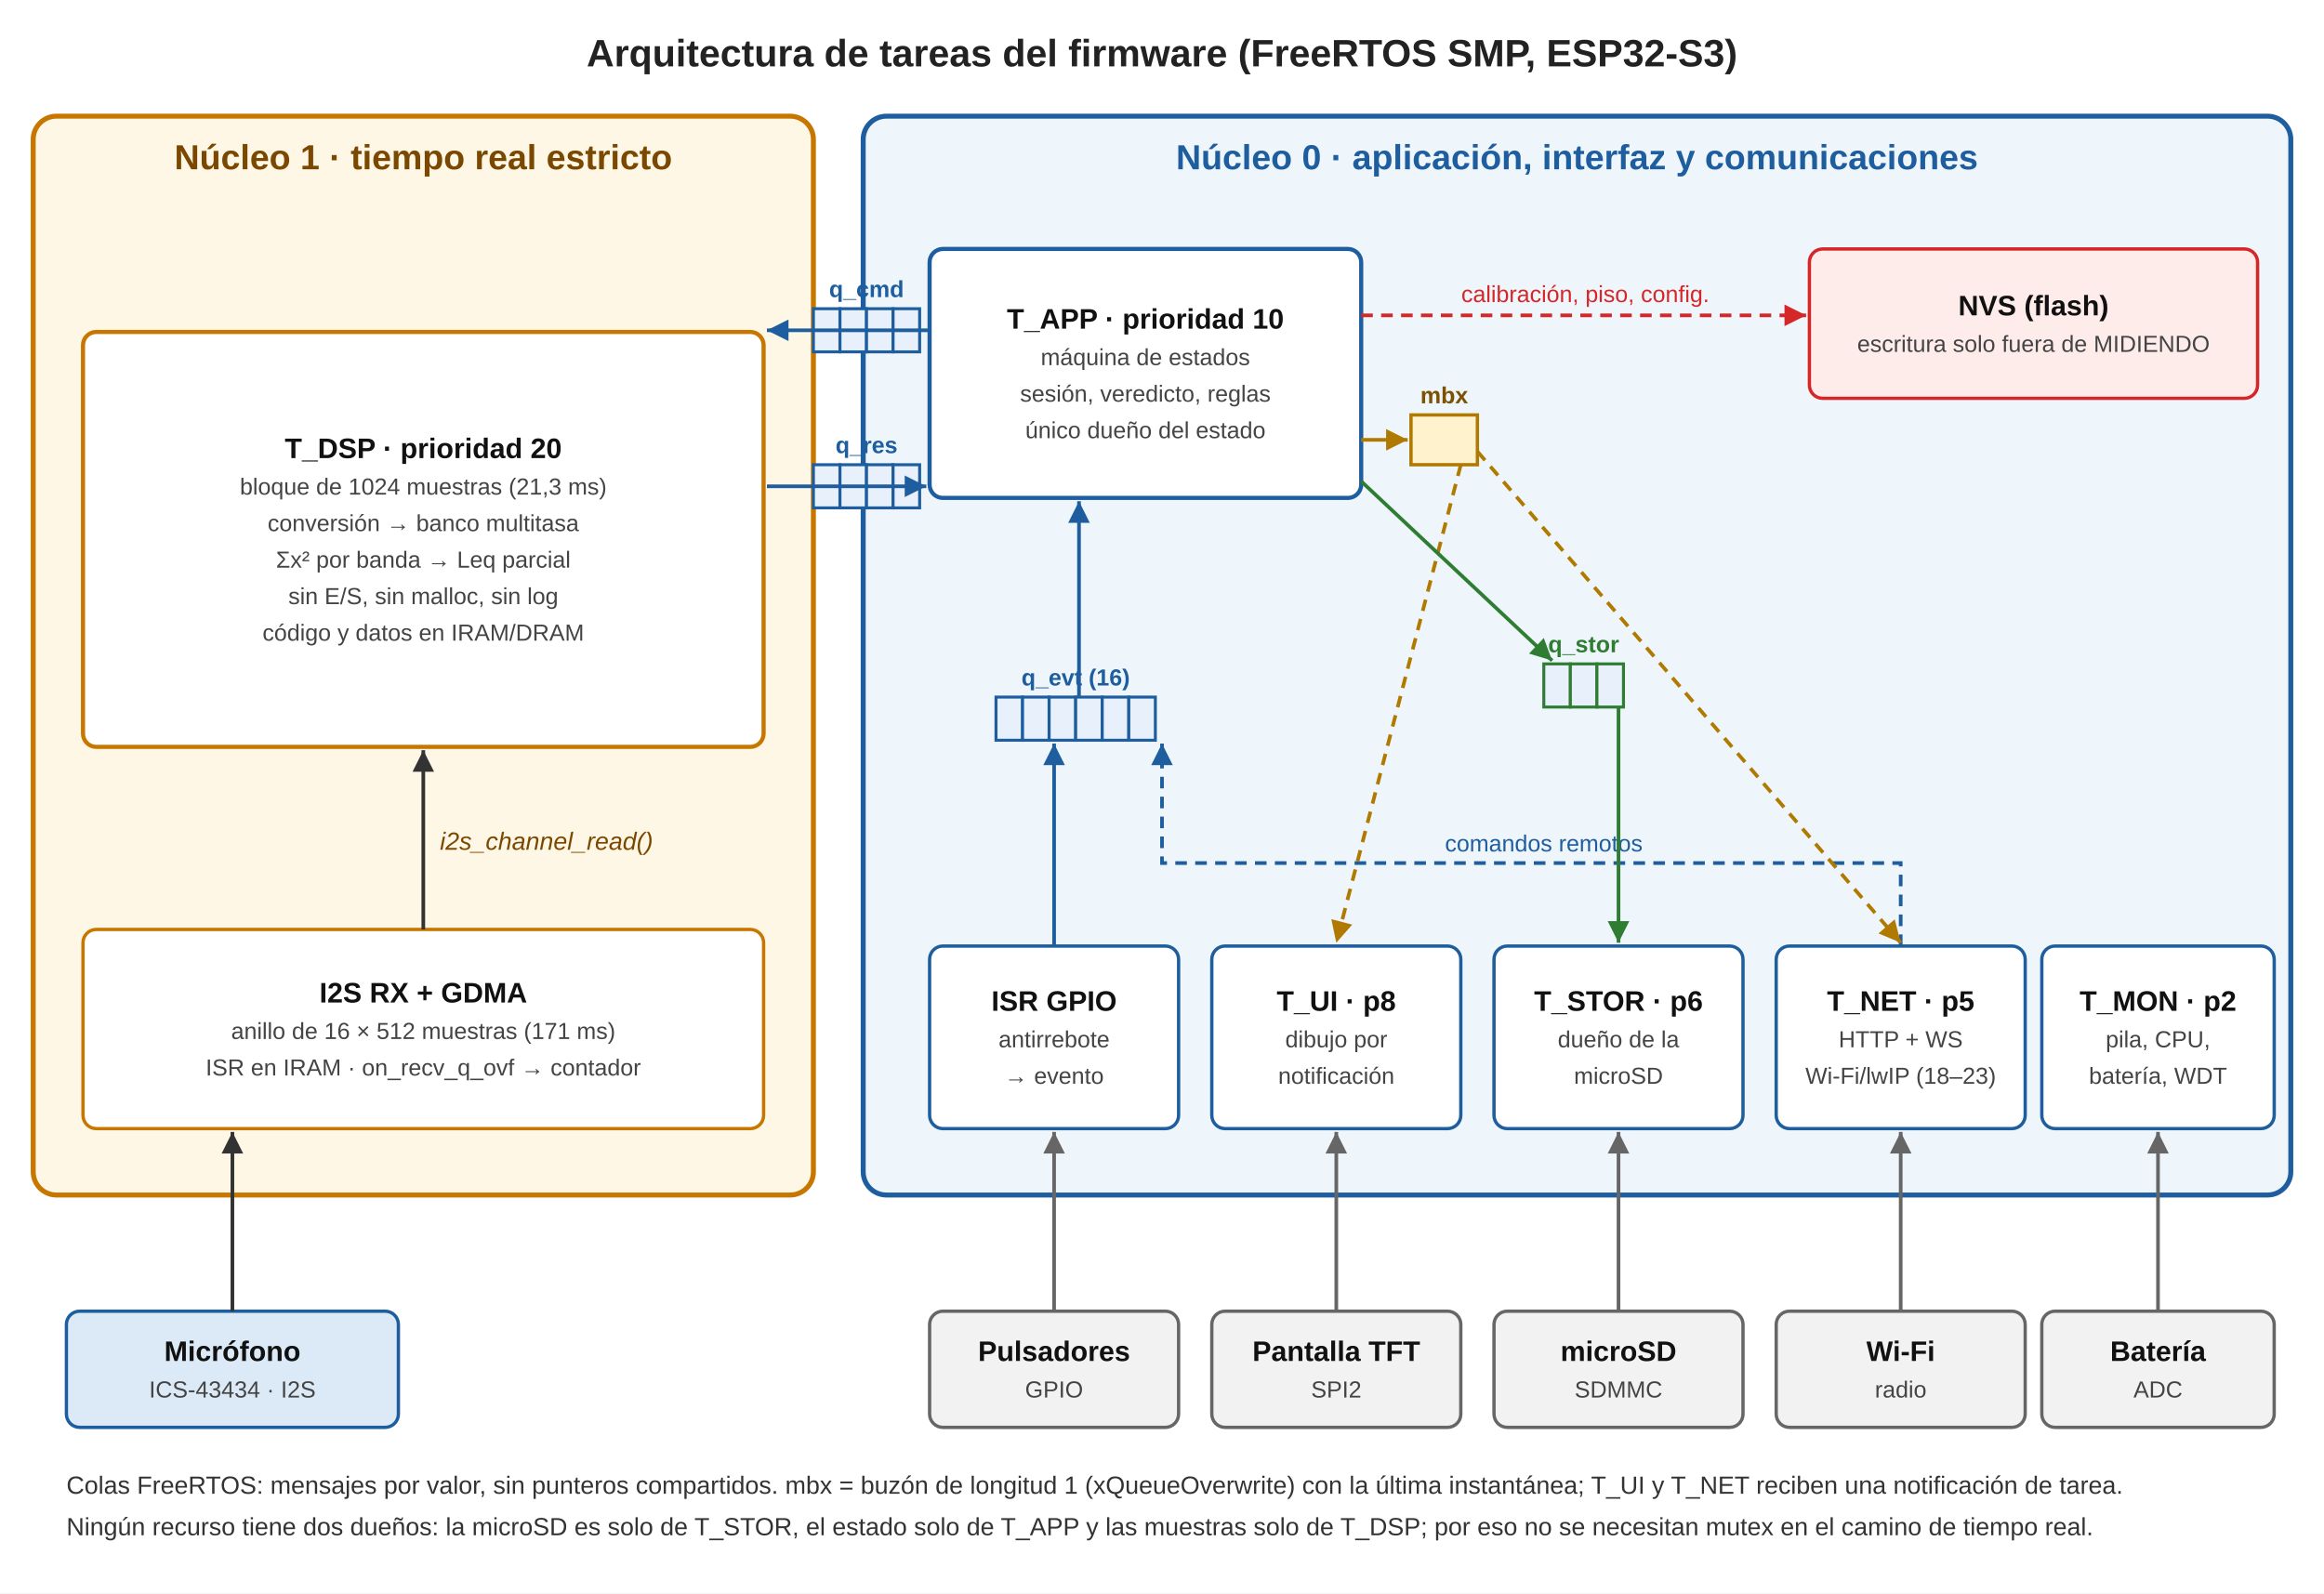
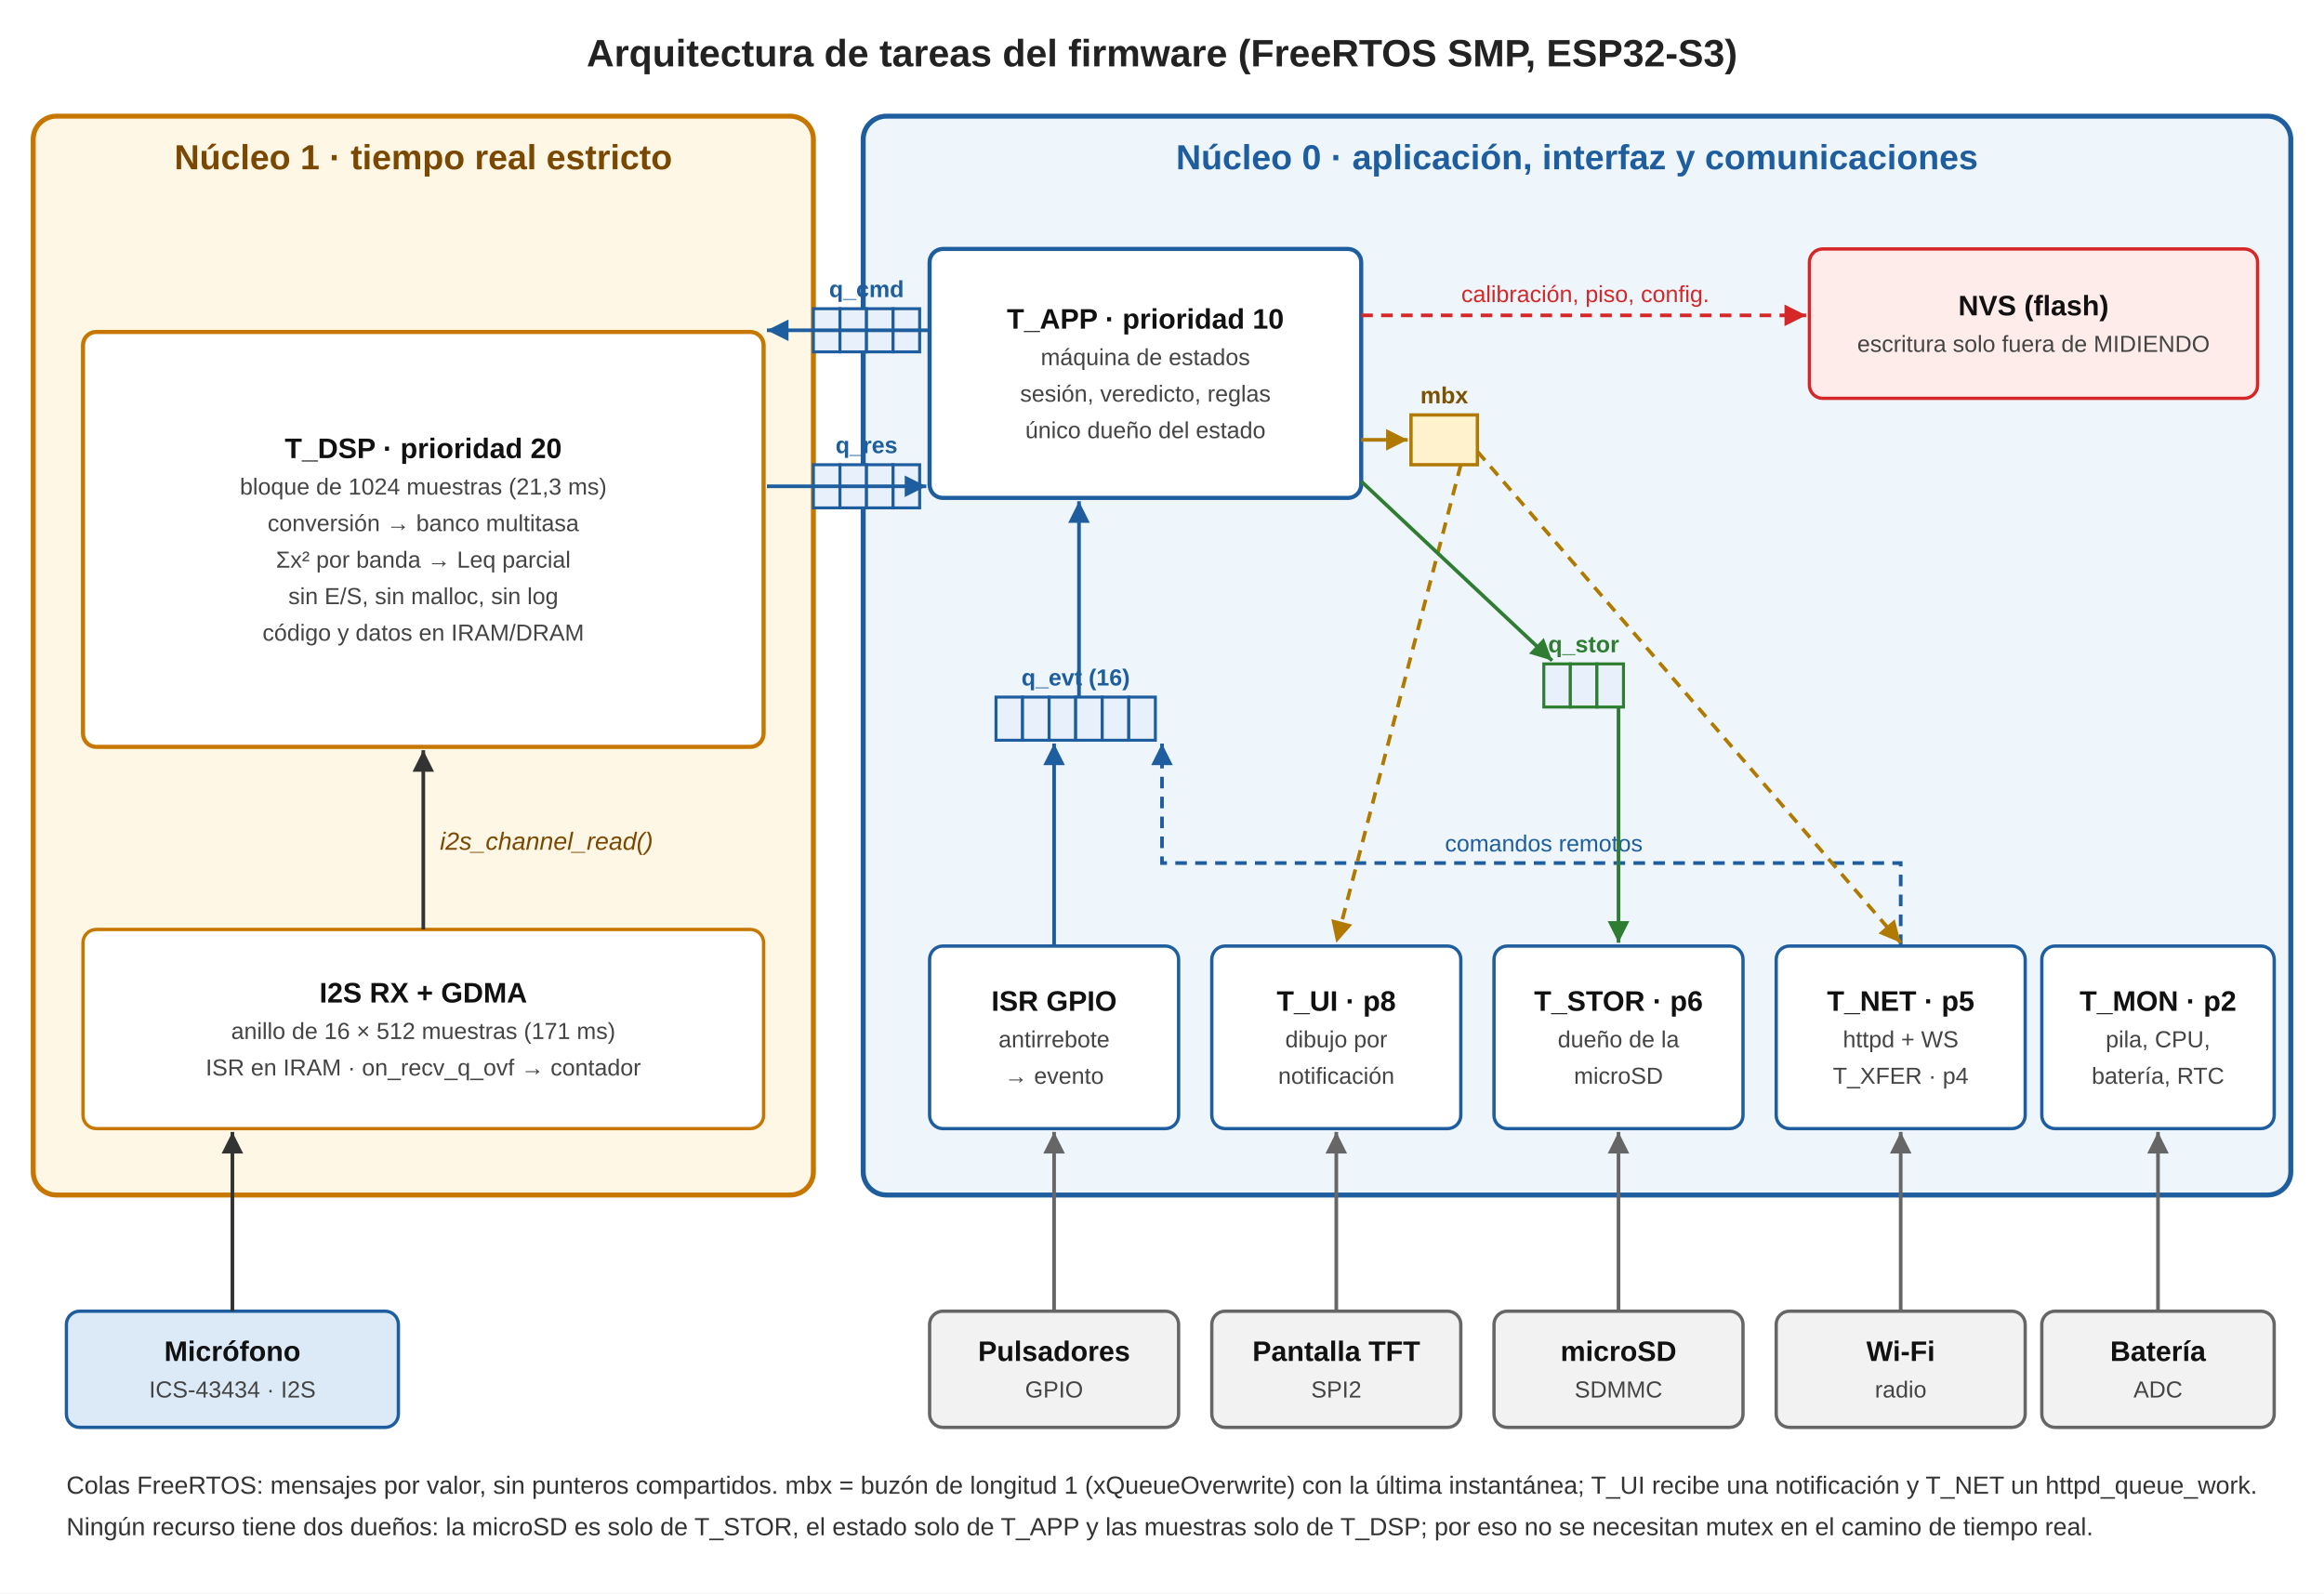
<svg xmlns="http://www.w3.org/2000/svg" width="1400" height="960" viewBox="0 0 1400 960" font-family="Arial, Helvetica, sans-serif">
  <rect width="1400" height="960" fill="#fff" />
  <rect x="20" y="70" width="470" height="650" rx="14" fill="#fff7e6" stroke="#c77700" stroke-width="3" />
  <text x="255" y="102" font-size="21" text-anchor="middle" fill="#7a4800" font-weight="bold">Núcleo 1 · tiempo real estricto</text>
  <rect x="520" y="70" width="860" height="650" rx="14" fill="#eef5fb" stroke="#1e5e9f" stroke-width="3" />
  <text x="950" y="102" font-size="21" text-anchor="middle" fill="#1e5e9f" font-weight="bold">Núcleo 0 · aplicación, interfaz y comunicaciones</text>
  <text x="700" y="40" font-size="23" text-anchor="middle" fill="#222" font-weight="bold">Arquitectura de tareas del firmware (FreeRTOS SMP, ESP32-S3)</text>
  <rect x="40" y="790" width="200" height="70" rx="8" fill="#dceaf7" stroke="#1e5e9f" stroke-width="2" />
  <text x="140.0" y="820.0" font-size="17" text-anchor="middle" fill="#111" font-weight="bold">Micrófono</text>
  <text x="140.0" y="842.0" font-size="14" text-anchor="middle" fill="#444" font-weight="normal">ICS-43434 · I2S</text>
  <rect x="560" y="790" width="150" height="70" rx="8" fill="#f2f2f2" stroke="#666" stroke-width="2" />
  <text x="635.0" y="820.0" font-size="17" text-anchor="middle" fill="#111" font-weight="bold">Pulsadores</text>
  <text x="635.0" y="842.0" font-size="14" text-anchor="middle" fill="#444" font-weight="normal">GPIO</text>
  <rect x="730" y="790" width="150" height="70" rx="8" fill="#f2f2f2" stroke="#666" stroke-width="2" />
  <text x="805.0" y="820.0" font-size="17" text-anchor="middle" fill="#111" font-weight="bold">Pantalla TFT</text>
  <text x="805.0" y="842.0" font-size="14" text-anchor="middle" fill="#444" font-weight="normal">SPI2</text>
  <rect x="900" y="790" width="150" height="70" rx="8" fill="#f2f2f2" stroke="#666" stroke-width="2" />
  <text x="975.0" y="820.0" font-size="17" text-anchor="middle" fill="#111" font-weight="bold">microSD</text>
  <text x="975.0" y="842.0" font-size="14" text-anchor="middle" fill="#444" font-weight="normal">SDMMC</text>
  <rect x="1070" y="790" width="150" height="70" rx="8" fill="#f2f2f2" stroke="#666" stroke-width="2" />
  <text x="1145.0" y="820.0" font-size="17" text-anchor="middle" fill="#111" font-weight="bold">Wi-Fi</text>
  <text x="1145.0" y="842.0" font-size="14" text-anchor="middle" fill="#444" font-weight="normal">radio</text>
  <rect x="1230" y="790" width="140" height="70" rx="8" fill="#f2f2f2" stroke="#666" stroke-width="2" />
  <text x="1300.0" y="820.0" font-size="17" text-anchor="middle" fill="#111" font-weight="bold">Batería</text>
  <text x="1300.0" y="842.0" font-size="14" text-anchor="middle" fill="#444" font-weight="normal">ADC</text>
  <rect x="50" y="560" width="410" height="120" rx="8" fill="#fff" stroke="#c77700" stroke-width="2" />
  <text x="255.0" y="604.0" font-size="17" text-anchor="middle" fill="#111" font-weight="bold">I2S RX + GDMA</text>
  <text x="255.0" y="626.0" font-size="14" text-anchor="middle" fill="#444" font-weight="normal">anillo de 16 × 512 muestras (171 ms)</text>
  <text x="255.0" y="648.0" font-size="14" text-anchor="middle" fill="#444" font-weight="normal">ISR en IRAM · on_recv_q_ovf → contador</text>
  <rect x="50" y="200" width="410" height="250" rx="8" fill="#fff" stroke="#c77700" stroke-width="2.5" />
  <text x="255.0" y="276.0" font-size="17" text-anchor="middle" fill="#111" font-weight="bold">T_DSP · prioridad 20</text>
  <text x="255.0" y="298.0" font-size="14" text-anchor="middle" fill="#444" font-weight="normal">bloque de 1024 muestras (21,3 ms)</text>
  <text x="255.0" y="320.0" font-size="14" text-anchor="middle" fill="#444" font-weight="normal">conversión → banco multitasa</text>
  <text x="255.0" y="342.0" font-size="14" text-anchor="middle" fill="#444" font-weight="normal">Σx² por banda → Leq parcial</text>
  <text x="255.0" y="364.0" font-size="14" text-anchor="middle" fill="#444" font-weight="normal">sin E/S, sin malloc, sin log</text>
  <text x="255.0" y="386.0" font-size="14" text-anchor="middle" fill="#444" font-weight="normal">código y datos en IRAM/DRAM</text>
  <polyline points="140,790 140,682" fill="none" stroke="#333" stroke-width="2.2" />
  <polygon points="140,682 146.5,695.0 133.5,695.0" fill="#333" />
  <polyline points="255,560 255,452" fill="none" stroke="#333" stroke-width="2.2" />
  <polygon points="255,452 261.5,465.0 248.5,465.0" fill="#333" />
  <text x="265" y="512" font-size="15" text-anchor="start" fill="#7a4800" font-weight="normal" font-style="italic">i2s_channel_read()</text>
  <rect x="560" y="150" width="260" height="150" rx="8" fill="#fff" stroke="#1e5e9f" stroke-width="2.5" />
  <text x="690.0" y="198.0" font-size="17" text-anchor="middle" fill="#111" font-weight="bold">T_APP · prioridad 10</text>
  <text x="690.0" y="220.0" font-size="14" text-anchor="middle" fill="#444" font-weight="normal">máquina de estados</text>
  <text x="690.0" y="242.0" font-size="14" text-anchor="middle" fill="#444" font-weight="normal">sesión, veredicto, reglas</text>
  <text x="690.0" y="264.0" font-size="14" text-anchor="middle" fill="#444" font-weight="normal">único dueño del estado</text>
  <rect x="1090" y="150" width="270" height="90" rx="8" fill="#fdecea" stroke="#d62728" stroke-width="2" />
  <text x="1225.0" y="190.0" font-size="17" text-anchor="middle" fill="#111" font-weight="bold">NVS (flash)</text>
  <text x="1225.0" y="212.0" font-size="14" text-anchor="middle" fill="#444" font-weight="normal">escritura solo fuera de MIDIENDO</text>
  <polyline points="820,190 1088,190" fill="none" stroke="#d62728" stroke-width="2.2" stroke-dasharray="7,5" />
  <polygon points="1088,190 1075.0,196.5 1075.0,183.5" fill="#d62728" />
  <text x="955" y="182" font-size="14" text-anchor="middle" fill="#d62728" font-weight="normal">calibración, piso, config.</text>
  <rect x="560" y="570" width="150" height="110" rx="8" fill="#fff" stroke="#1e5e9f" stroke-width="2" />
  <text x="635.0" y="609.0" font-size="17" text-anchor="middle" fill="#111" font-weight="bold">ISR GPIO</text>
  <text x="635.0" y="631.0" font-size="14" text-anchor="middle" fill="#444" font-weight="normal">antirrebote</text>
  <text x="635.0" y="653.0" font-size="14" text-anchor="middle" fill="#444" font-weight="normal">→ evento</text>
  <rect x="730" y="570" width="150" height="110" rx="8" fill="#fff" stroke="#1e5e9f" stroke-width="2" />
  <text x="805.0" y="609.0" font-size="17" text-anchor="middle" fill="#111" font-weight="bold">T_UI · p8</text>
  <text x="805.0" y="631.0" font-size="14" text-anchor="middle" fill="#444" font-weight="normal">dibujo por</text>
  <text x="805.0" y="653.0" font-size="14" text-anchor="middle" fill="#444" font-weight="normal">notificación</text>
  <rect x="900" y="570" width="150" height="110" rx="8" fill="#fff" stroke="#1e5e9f" stroke-width="2" />
  <text x="975.0" y="609.0" font-size="17" text-anchor="middle" fill="#111" font-weight="bold">T_STOR · p6</text>
  <text x="975.0" y="631.0" font-size="14" text-anchor="middle" fill="#444" font-weight="normal">dueño de la</text>
  <text x="975.0" y="653.0" font-size="14" text-anchor="middle" fill="#444" font-weight="normal">microSD</text>
  <rect x="1070" y="570" width="150" height="110" rx="8" fill="#fff" stroke="#1e5e9f" stroke-width="2" />
  <text x="1145.0" y="609.0" font-size="17" text-anchor="middle" fill="#111" font-weight="bold">T_NET · p5</text>
-   <text x="1145.0" y="631.0" font-size="14" text-anchor="middle" fill="#444" font-weight="normal">HTTP + WS</text>
-   <text x="1145.0" y="653.0" font-size="14" text-anchor="middle" fill="#444" font-weight="normal">Wi-Fi/lwIP (18–23)</text>
+   <text x="1145.0" y="631.0" font-size="14" text-anchor="middle" fill="#444" font-weight="normal">httpd + WS</text>
+   <text x="1145.0" y="653.0" font-size="14" text-anchor="middle" fill="#444" font-weight="normal">T_XFER · p4</text>
  <rect x="1230" y="570" width="140" height="110" rx="8" fill="#fff" stroke="#1e5e9f" stroke-width="2" />
  <text x="1300.0" y="609.0" font-size="17" text-anchor="middle" fill="#111" font-weight="bold">T_MON · p2</text>
  <text x="1300.0" y="631.0" font-size="14" text-anchor="middle" fill="#444" font-weight="normal">pila, CPU,</text>
-   <text x="1300.0" y="653.0" font-size="14" text-anchor="middle" fill="#444" font-weight="normal">batería, WDT</text>
+   <text x="1300.0" y="653.0" font-size="14" text-anchor="middle" fill="#444" font-weight="normal">batería, RTC</text>
  <rect x="490" y="186" width="16" height="26" fill="#e8f0fb" stroke="#1e5e9f" stroke-width="1.8" />
  <rect x="506" y="186" width="16" height="26" fill="#e8f0fb" stroke="#1e5e9f" stroke-width="1.8" />
  <rect x="522" y="186" width="16" height="26" fill="#e8f0fb" stroke="#1e5e9f" stroke-width="1.8" />
  <rect x="538" y="186" width="16" height="26" fill="#e8f0fb" stroke="#1e5e9f" stroke-width="1.8" />
  <text x="522.0" y="179" font-size="14" text-anchor="middle" fill="#1e5e9f" font-weight="bold">q_cmd</text>
  <polyline points="560,199 462,199" fill="none" stroke="#1e5e9f" stroke-width="2.2" />
  <polygon points="462,199 475.0,192.5 475.0,205.5" fill="#1e5e9f" />
  <rect x="490" y="280" width="16" height="26" fill="#e8f0fb" stroke="#1e5e9f" stroke-width="1.8" />
  <rect x="506" y="280" width="16" height="26" fill="#e8f0fb" stroke="#1e5e9f" stroke-width="1.8" />
  <rect x="522" y="280" width="16" height="26" fill="#e8f0fb" stroke="#1e5e9f" stroke-width="1.8" />
  <rect x="538" y="280" width="16" height="26" fill="#e8f0fb" stroke="#1e5e9f" stroke-width="1.8" />
  <text x="522.0" y="273" font-size="14" text-anchor="middle" fill="#1e5e9f" font-weight="bold">q_res</text>
  <polyline points="462,293 558,293" fill="none" stroke="#1e5e9f" stroke-width="2.2" />
  <polygon points="558,293 545.0,299.5 545.0,286.5" fill="#1e5e9f" />
  <rect x="600" y="420" width="16" height="26" fill="#e8f0fb" stroke="#1e5e9f" stroke-width="1.8" />
  <rect x="616" y="420" width="16" height="26" fill="#e8f0fb" stroke="#1e5e9f" stroke-width="1.8" />
  <rect x="632" y="420" width="16" height="26" fill="#e8f0fb" stroke="#1e5e9f" stroke-width="1.8" />
  <rect x="648" y="420" width="16" height="26" fill="#e8f0fb" stroke="#1e5e9f" stroke-width="1.8" />
  <rect x="664" y="420" width="16" height="26" fill="#e8f0fb" stroke="#1e5e9f" stroke-width="1.8" />
  <rect x="680" y="420" width="16" height="26" fill="#e8f0fb" stroke="#1e5e9f" stroke-width="1.8" />
  <text x="648.0" y="413" font-size="14" text-anchor="middle" fill="#1e5e9f" font-weight="bold">q_evt (16)</text>
  <polyline points="635,570 635,448" fill="none" stroke="#1e5e9f" stroke-width="2.2" />
  <polygon points="635,448 641.5,461.0 628.5,461.0" fill="#1e5e9f" />
  <polyline points="650,420 650,302" fill="none" stroke="#1e5e9f" stroke-width="2.2" />
  <polygon points="650,302 656.5,315.0 643.5,315.0" fill="#1e5e9f" />
  <polyline points="1145,570 1145,520 700,520 700,448" fill="none" stroke="#1e5e9f" stroke-width="2.2" stroke-dasharray="7,5" />
  <polygon points="700,448 706.5,461.0 693.5,461.0" fill="#1e5e9f" />
  <text x="930" y="513" font-size="14" text-anchor="middle" fill="#1e5e9f" font-weight="normal">comandos remotos</text>
  <rect x="850" y="250" width="40" height="30" fill="#fff2cc" stroke="#b07a00" stroke-width="2" />
  <text x="870" y="243" font-size="14" text-anchor="middle" fill="#7a5200" font-weight="bold">mbx</text>
  <polyline points="820,265 848,265" fill="none" stroke="#b07a00" stroke-width="2.2" />
  <polygon points="848,265 835.0,271.5 835.0,258.5" fill="#b07a00" />
  <polyline points="880,280 805,568" fill="none" stroke="#b07a00" stroke-width="2.2" stroke-dasharray="7,5" />
  <polygon points="805,568 802.0,553.8 814.6,557.1" fill="#b07a00" />
  <polyline points="890,272 1145,568" fill="none" stroke="#b07a00" stroke-width="2.2" stroke-dasharray="7,5" />
  <polygon points="1145,568 1131.6,562.4 1141.4,553.9" fill="#b07a00" />
  <rect x="930" y="400" width="16" height="26" fill="#e8f0fb" stroke="#2e7d32" stroke-width="1.8" />
  <rect x="946" y="400" width="16" height="26" fill="#e8f0fb" stroke="#2e7d32" stroke-width="1.8" />
  <rect x="962" y="400" width="16" height="26" fill="#e8f0fb" stroke="#2e7d32" stroke-width="1.8" />
  <text x="954.0" y="393" font-size="14" text-anchor="middle" fill="#2e7d32" font-weight="bold">q_stor</text>
  <polyline points="820,290 935,398" fill="none" stroke="#2e7d32" stroke-width="2.2" />
  <polygon points="935,398 921.1,393.8 930.0,384.4" fill="#2e7d32" />
  <polyline points="975,426 975,568" fill="none" stroke="#2e7d32" stroke-width="2.2" />
  <polygon points="975,568 968.5,555.0 981.5,555.0" fill="#2e7d32" />
  <polyline points="635,790 635,682" fill="none" stroke="#666" stroke-width="2.2" />
  <polygon points="635,682 641.5,695.0 628.5,695.0" fill="#666" />
  <polyline points="805,790 805,682" fill="none" stroke="#666" stroke-width="2.2" />
  <polygon points="805,682 811.5,695.0 798.5,695.0" fill="#666" />
  <polyline points="975,790 975,682" fill="none" stroke="#666" stroke-width="2.2" />
  <polygon points="975,682 981.5,695.0 968.5,695.0" fill="#666" />
  <polyline points="1145,790 1145,682" fill="none" stroke="#666" stroke-width="2.2" />
  <polygon points="1145,682 1151.5,695.0 1138.5,695.0" fill="#666" />
  <polyline points="1300,790 1300,682" fill="none" stroke="#666" stroke-width="2.2" />
  <polygon points="1300,682 1306.5,695.0 1293.5,695.0" fill="#666" />
-   <text x="40" y="900" font-size="15" text-anchor="start" fill="#333" font-weight="normal">Colas FreeRTOS: mensajes por valor, sin punteros compartidos. mbx = buzón de longitud 1 (xQueueOverwrite) con la última instantánea; T_UI y T_NET reciben una notificación de tarea.</text>
+   <text x="40" y="900" font-size="15" text-anchor="start" fill="#333" font-weight="normal">Colas FreeRTOS: mensajes por valor, sin punteros compartidos. mbx = buzón de longitud 1 (xQueueOverwrite) con la última instantánea; T_UI recibe una notificación y T_NET un httpd_queue_work.</text>
  <text x="40" y="925" font-size="15" text-anchor="start" fill="#333" font-weight="normal">Ningún recurso tiene dos dueños: la microSD es solo de T_STOR, el estado solo de T_APP y las muestras solo de T_DSP; por eso no se necesitan mutex en el camino de tiempo real.</text>
</svg>
